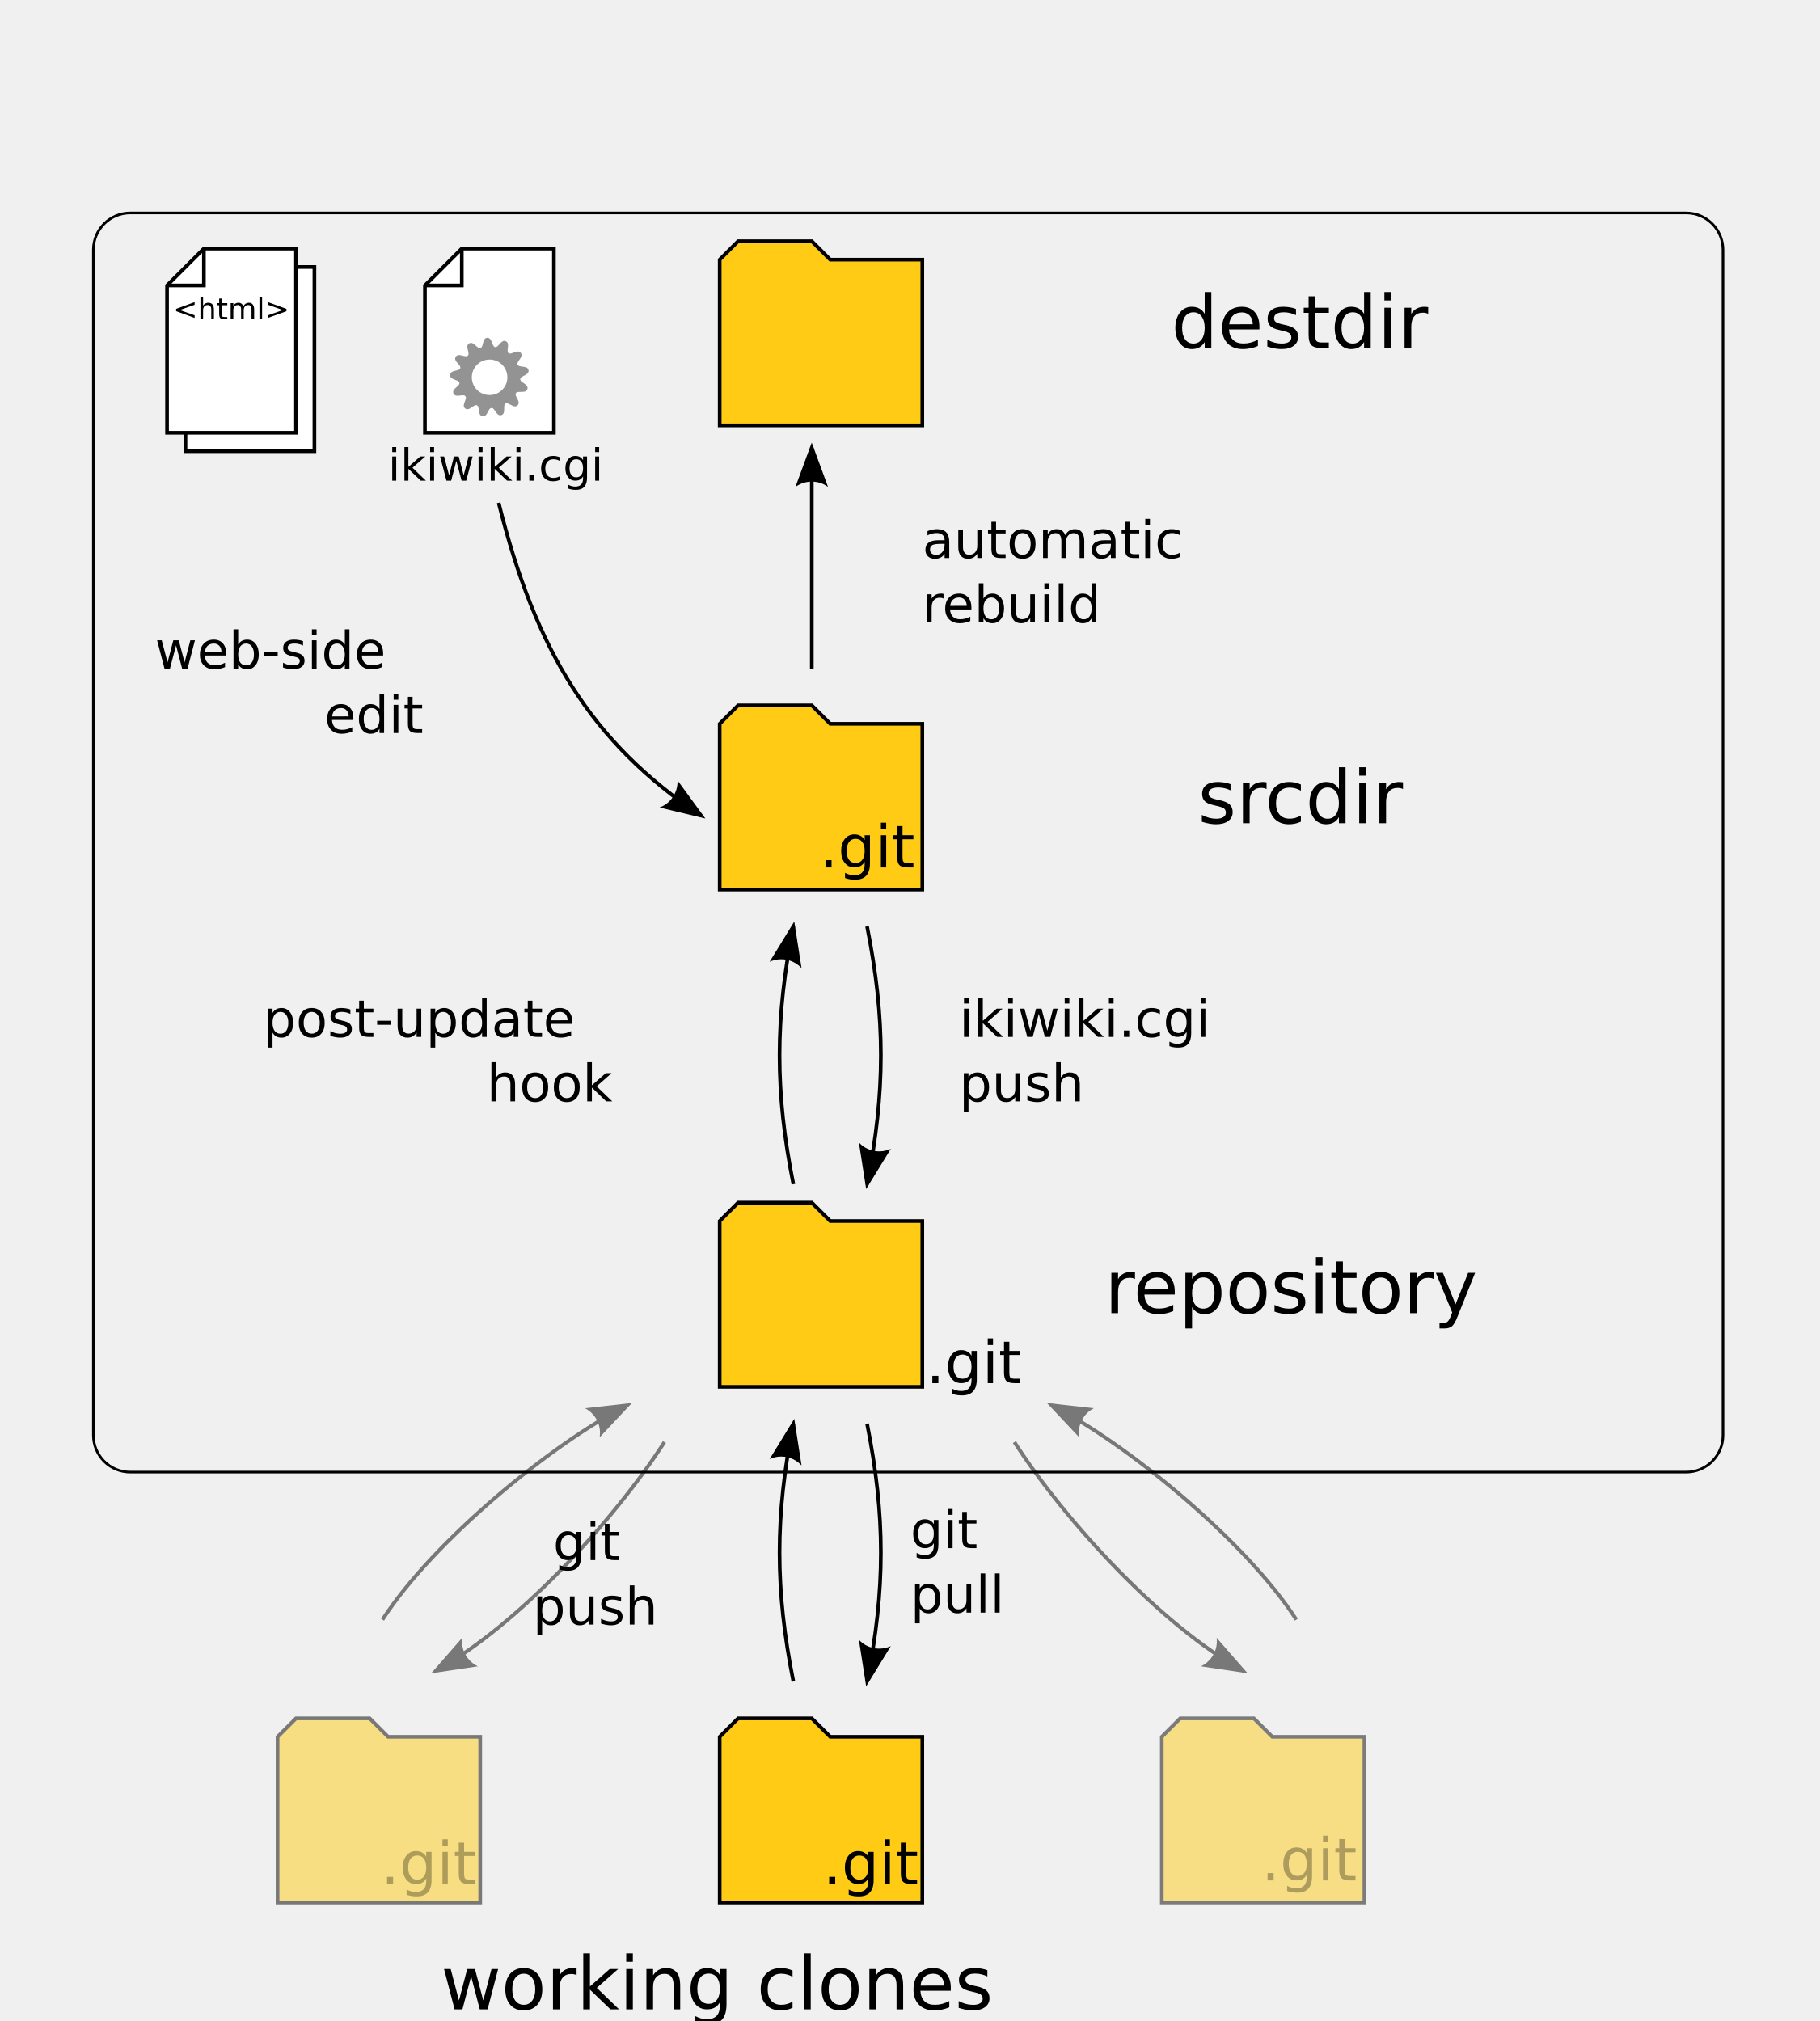
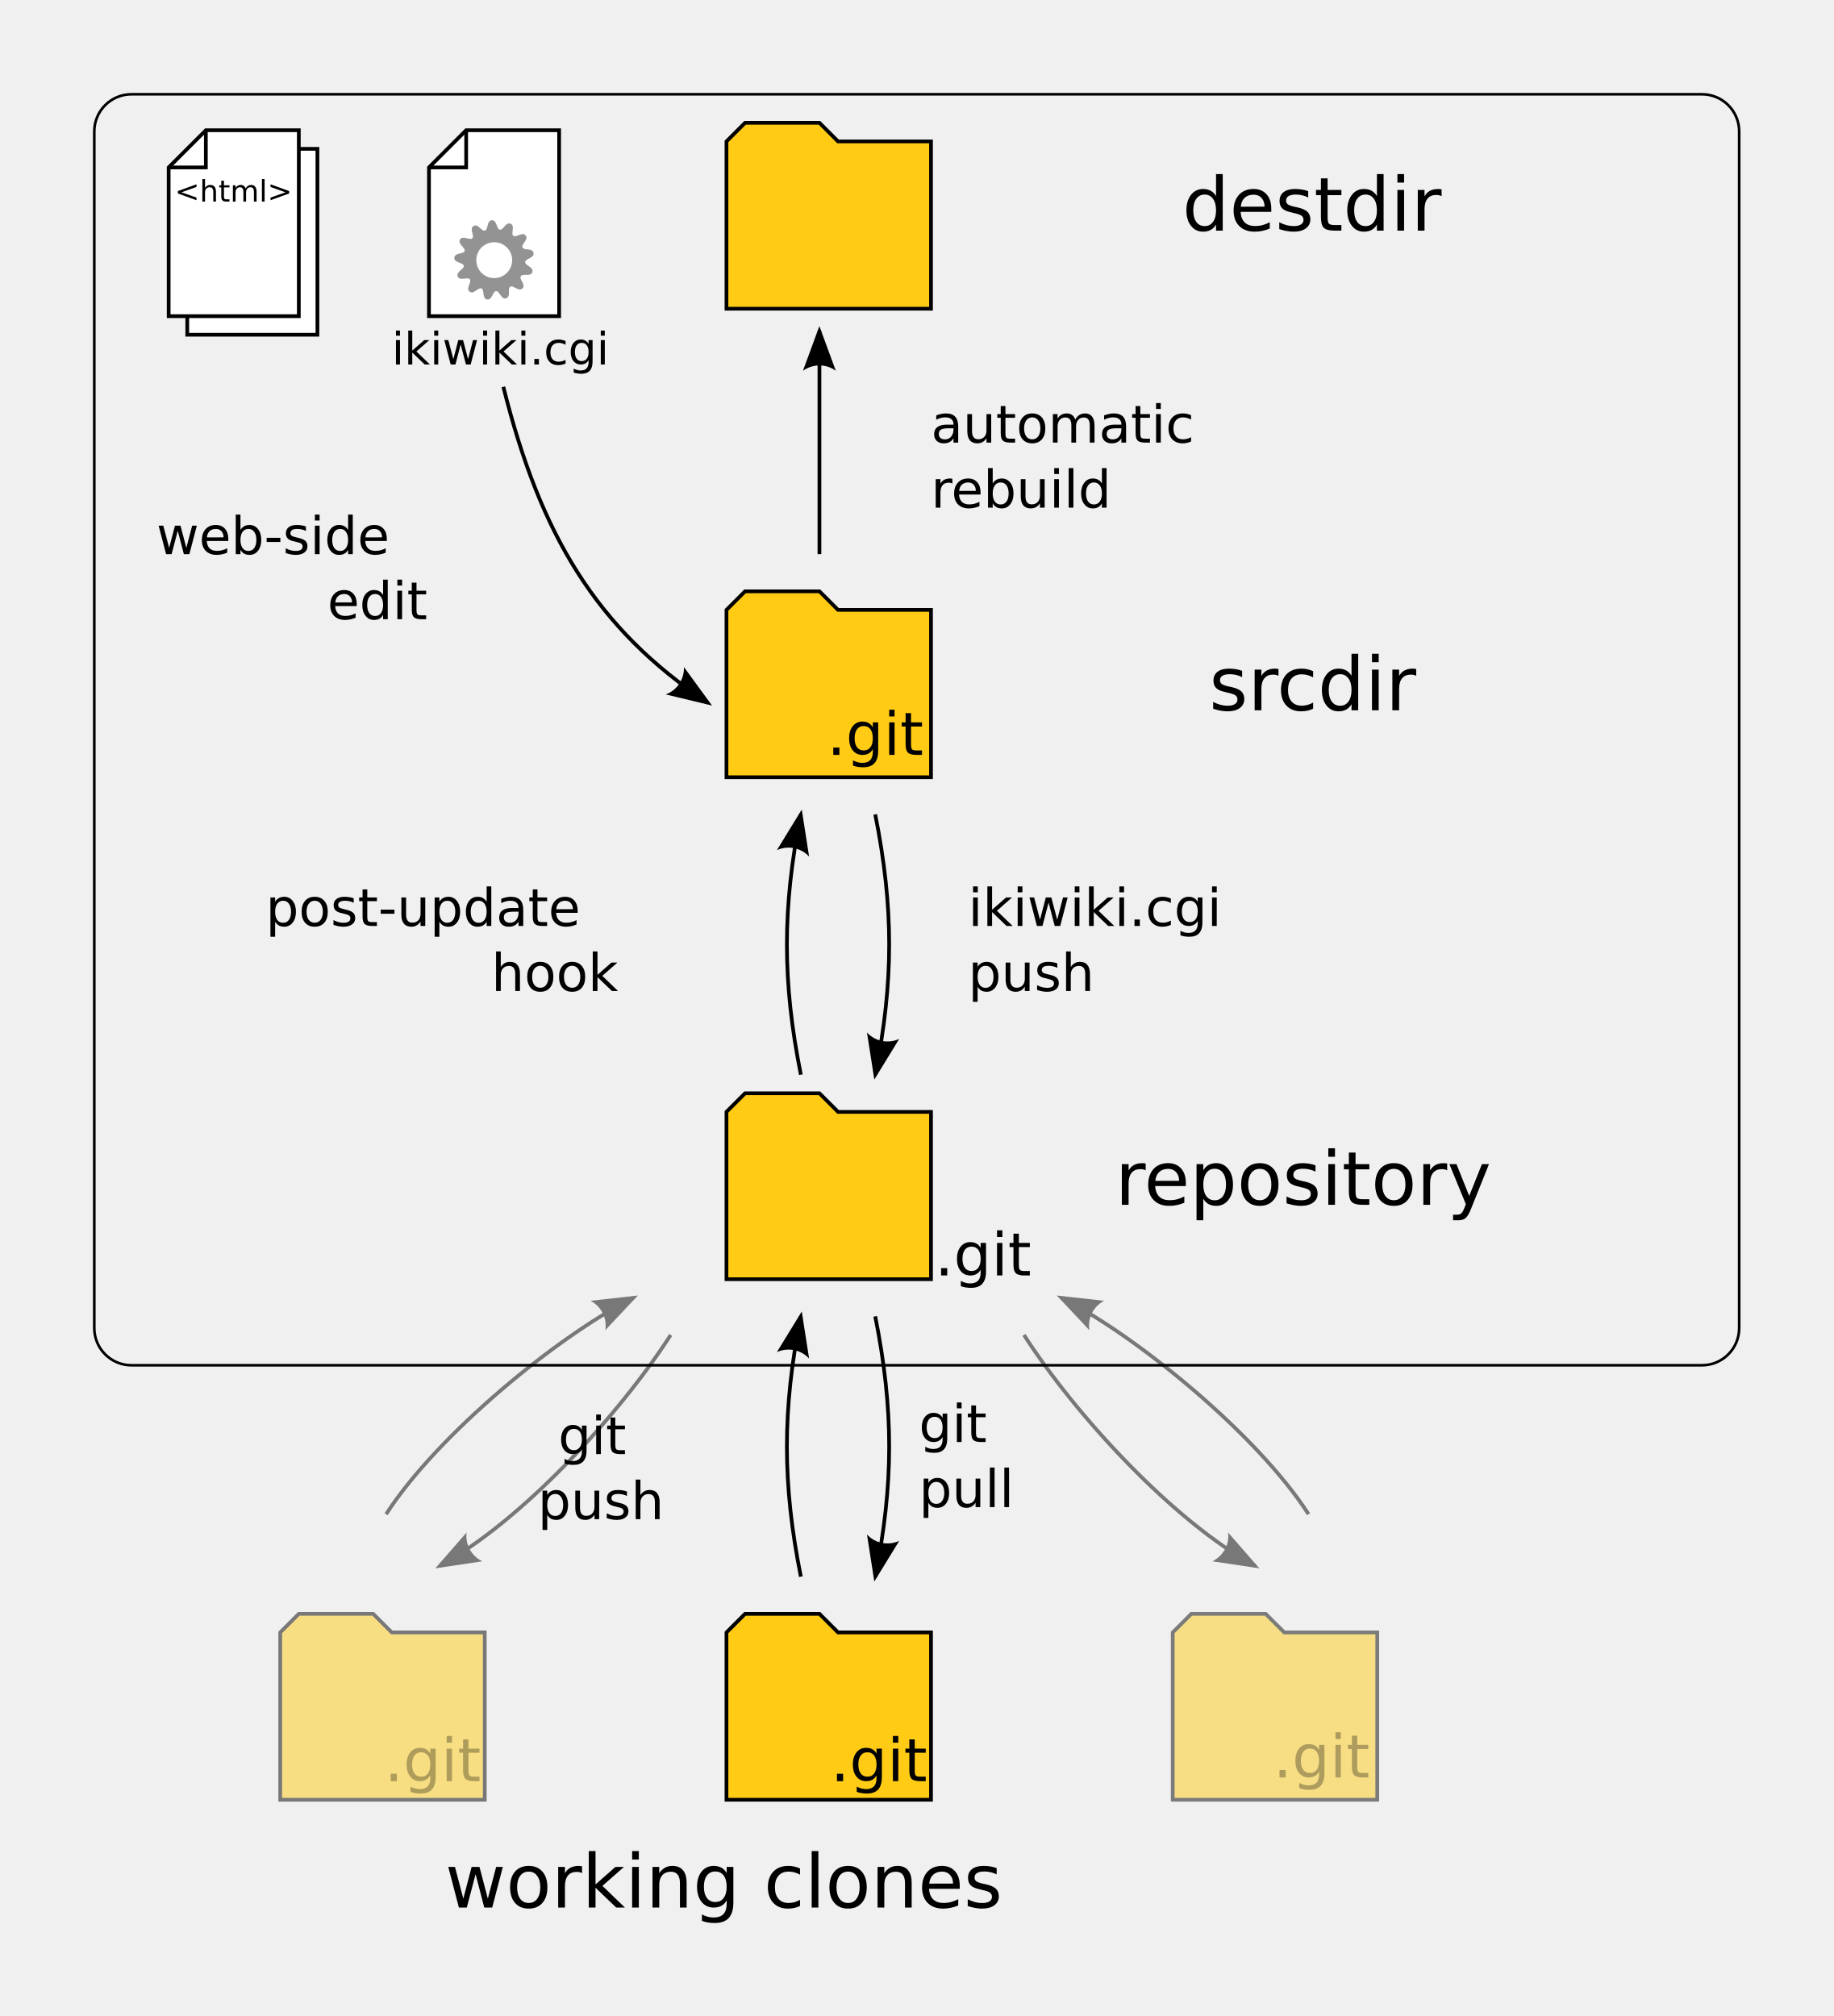
- <svg xmlns="http://www.w3.org/2000/svg" width="493.906" height="548.647" id="svg2" version="1.1">
+ <svg xmlns="http://www.w3.org/2000/svg" width="493.03" height="542.189" id="svg2" version="1.1">
  <defs id="defs4">
    <marker orient="auto" refY="0" refX="0" id="Arrow2Lend" style="overflow:visible">
      <path id="path3914" style="font-size:12px;fill-rule:evenodd;stroke-width:0.625;stroke-linejoin:round" d="M 8.719,4.034 -2.207,0.016 8.719,-4.002 c -1.745,2.372 -1.735,5.617 -6e-7,8.035 z" transform="matrix(-1.1,0,0,-1.1,-1.1,0)" />
    </marker>
    <marker orient="auto" refY="0" refX="0" id="Arrow1Lend" style="overflow:visible">
      <path id="path3896" d="M 0,0 5,-5 -12.5,0 5,5 0,0 z" style="fill-rule:evenodd;stroke:#000000;stroke-width:1pt;marker-start:none" transform="matrix(-0.8,0,0,-0.8,-10,0)" />
    </marker>
    <marker orient="auto" refY="0" refX="0" id="Arrow1Lstart" style="overflow:visible">
      <path id="path3893" d="M 0,0 5,-5 -12.5,0 5,5 0,0 z" style="fill-rule:evenodd;stroke:#000000;stroke-width:1pt;marker-start:none" transform="matrix(0.8,0,0,0.8,10,0)" />
    </marker>
    <linearGradient id="linearGradient3767">
      <stop style="stop-color:#efbc00;stop-opacity:1;" offset="0" id="stop3769" />
      <stop id="stop3775" offset="0.932" style="stop-color:#ffcb10;stop-opacity:1;" />
      <stop style="stop-color:#ffffff;stop-opacity:1;" offset="1" id="stop3771" />
    </linearGradient>
    <marker orient="auto" refY="0" refX="0" id="Arrow2Lend-4" style="overflow:visible">
      <path id="path3914-9" style="font-size:12px;fill-rule:evenodd;stroke-width:0.625;stroke-linejoin:round" d="M 8.719,4.034 -2.207,0.016 8.719,-4.002 c -1.745,2.372 -1.735,5.617 -6e-7,8.035 z" transform="matrix(-1.1,0,0,-1.1,-1.1,0)" />
    </marker>
    <marker orient="auto" refY="0" refX="0" id="marker5456" style="overflow:visible">
      <path id="path5458" style="font-size:12px;fill-rule:evenodd;stroke-width:0.625;stroke-linejoin:round" d="M 8.719,4.034 -2.207,0.016 8.719,-4.002 c -1.745,2.372 -1.735,5.617 -6e-7,8.035 z" transform="matrix(-1.1,0,0,-1.1,-1.1,0)" />
    </marker>
    <marker orient="auto" refY="0" refX="0" id="Arrow2Lend-3" style="overflow:visible">
      <path id="path3914-6" style="font-size:12px;fill-rule:evenodd;stroke-width:0.625;stroke-linejoin:round" d="M 8.719,4.034 -2.207,0.016 8.719,-4.002 c -1.745,2.372 -1.735,5.617 -6e-7,8.035 z" transform="matrix(-1.1,0,0,-1.1,-1.1,0)" />
    </marker>
    <marker orient="auto" refY="0" refX="0" id="marker5456-4" style="overflow:visible">
      <path id="path5458-7" style="font-size:12px;fill-rule:evenodd;stroke-width:0.625;stroke-linejoin:round" d="M 8.719,4.034 -2.207,0.016 8.719,-4.002 c -1.745,2.372 -1.735,5.617 -6e-7,8.035 z" transform="matrix(-1.1,0,0,-1.1,-1.1,0)" />
    </marker>
    <marker orient="auto" refY="0" refX="0" id="Arrow2Lend-5" style="overflow:visible">
      <path id="path3914-92" style="font-size:12px;fill-rule:evenodd;stroke-width:0.625;stroke-linejoin:round" d="M 8.719,4.034 -2.207,0.016 8.719,-4.002 c -1.745,2.372 -1.735,5.617 -6e-7,8.035 z" transform="matrix(-1.1,0,0,-1.1,-1.1,0)" />
    </marker>
    <marker orient="auto" refY="0" refX="0" id="marker5456-3" style="overflow:visible">
      <path id="path5458-78" style="font-size:12px;fill-rule:evenodd;stroke-width:0.625;stroke-linejoin:round" d="M 8.719,4.034 -2.207,0.016 8.719,-4.002 c -1.745,2.372 -1.735,5.617 -6e-7,8.035 z" transform="matrix(-1.1,0,0,-1.1,-1.1,0)" />
    </marker>
    <marker orient="auto" refY="0" refX="0" id="Arrow2Lend-36" style="overflow:visible">
      <path id="path3914-5" style="font-size:12px;fill-rule:evenodd;stroke-width:0.625;stroke-linejoin:round" d="M 8.719,4.034 -2.207,0.016 8.719,-4.002 c -1.745,2.372 -1.735,5.617 -6e-7,8.035 z" transform="matrix(-1.1,0,0,-1.1,-1.1,0)" />
    </marker>
    <marker orient="auto" refY="0" refX="0" id="marker5532" style="overflow:visible">
      <path id="path5534" style="font-size:12px;fill-rule:evenodd;stroke-width:0.625;stroke-linejoin:round" d="M 8.719,4.034 -2.207,0.016 8.719,-4.002 c -1.745,2.372 -1.735,5.617 -6e-7,8.035 z" transform="matrix(-1.1,0,0,-1.1,-1.1,0)" />
    </marker>
  </defs>
-   <g id="layer1" transform="translate(-159.6562,-106.875)">
+   <g id="layer1" transform="translate(-159.6456,-139.3331)">
    <rect style="fill:none;stroke:#000000;stroke-width:0.709;stroke-linecap:round;stroke-linejoin:round;stroke-miterlimit:4;stroke-opacity:1;stroke-dasharray:none;stroke-dashoffset:0" id="rect3866" width="442.321" height="341.824" x="185" y="164.687" ry="10" rx="10" />
    <path style="fill:#ffcb14;fill-opacity:1;stroke:#000000;stroke-width:1px;stroke-linecap:butt;stroke-linejoin:miter;stroke-opacity:1" d="m 355,222.362 55,0 0,-45 -25,0 -5,-5 -20,0 -5,5 z" id="path2989" />
    <text xml:space="preserve" style="font-size:40px;font-style:normal;font-weight:normal;line-height:125%;letter-spacing:0px;word-spacing:0px;fill:#000000;fill-opacity:1;stroke:none;font-family:Bitstream Vera Sans" x="368.571" y="251.219" id="text2995">
      <tspan id="tspan2997" x="368.571" y="251.219" />
    </text>
    <path style="fill:#ffcb14;fill-opacity:1;stroke:#000000;stroke-width:1px;stroke-linecap:butt;stroke-linejoin:miter;stroke-opacity:1" d="m 355,348.362 55,0 0,-45 -25,0 -5,-5 -20,0 -5,5 z" id="path2989-4" />
    <path style="fill:#ffcb14;fill-opacity:1;stroke:#000000;stroke-width:1px;stroke-linecap:butt;stroke-linejoin:miter;stroke-opacity:1" d="m 355,483.362 55,0 0,-45 -25,0 -5,-5 -20,0 -5,5 z" id="path2989-1" />
    <path style="fill:#ffcb14;fill-opacity:1;stroke:#000000;stroke-width:1px;stroke-linecap:butt;stroke-linejoin:miter;stroke-opacity:1" d="m 355,623.362 55,0 0,-45 -25,0 -5,-5 -20,0 -5,5 z" id="path2989-5" />
    <path style="opacity:0.488;fill:#ffcb14;fill-opacity:1;stroke:#000000;stroke-width:1px;stroke-linecap:butt;stroke-linejoin:miter;stroke-opacity:1" d="m 475,623.362 55,0 0,-45 -25,0 -5,-5 -20,0 -5,5 z" id="path2989-2" />
    <path style="opacity:0.5;fill:#ffcb14;fill-opacity:1;stroke:#000000;stroke-width:1px;stroke-linecap:butt;stroke-linejoin:miter;stroke-opacity:1" d="m 235,623.362 55,0 0,-45 -25,0 -5,-5 -20,0 -5,5 z" id="path2989-8" />
    <text xml:space="preserve" style="font-size:40px;font-style:normal;font-weight:normal;text-align:center;line-height:125%;letter-spacing:0px;word-spacing:0px;text-anchor:middle;fill:#000000;fill-opacity:1;stroke:none;font-family:Bitstream Vera Sans" x="386.067" y="652.362" id="text3868">
      <tspan id="tspan3870" x="386.067" y="652.362" style="font-size:20px;text-align:center;text-anchor:middle">working clones</tspan>
    </text>
    <text xml:space="preserve" style="font-size:18px;font-style:normal;font-weight:normal;text-align:center;line-height:125%;letter-spacing:0px;word-spacing:0px;text-anchor:middle;fill:#000000;fill-opacity:1;stroke:none;font-family:Bitstream Vera Sans" x="524.38" y="463.362" id="text3874">
      <tspan id="tspan3876" x="524.38" y="463.362" style="font-size:20px;text-align:center;text-anchor:middle">repository</tspan>
    </text>
    <text xml:space="preserve" style="font-size:16px;font-style:normal;font-weight:normal;text-align:center;line-height:125%;letter-spacing:0px;word-spacing:0px;text-anchor:middle;fill:#000000;fill-opacity:1;stroke:none;font-family:Bitstream Vera Sans" x="525.352" y="330.362" id="text3878">
      <tspan id="tspan3880" x="525.352" y="330.362" style="font-size:20px;text-align:center;text-anchor:middle">srcdir</tspan>
    </text>
    <text xml:space="preserve" style="font-size:16px;font-style:normal;font-weight:normal;text-align:center;line-height:125%;letter-spacing:0px;word-spacing:0px;text-anchor:middle;fill:#000000;fill-opacity:1;stroke:none;font-family:Bitstream Vera Sans" x="525.154" y="201.362" id="text3882">
      <tspan id="tspan3884" x="525.154" y="201.362" style="font-size:20px;text-align:center;text-anchor:middle">destdir</tspan>
    </text>
    <g id="g5440" transform="translate(5,51)">
      <path id="path3886" d="m 370,512.362 c -5,-25 -5,-45 0,-70" style="fill:none;stroke:#000000;stroke-width:1px;stroke-linecap:butt;stroke-linejoin:miter;stroke-opacity:1;marker-start:none;marker-mid:none;marker-end:url(#Arrow2Lend)" />
      <path id="path3888" d="m 390,442.362 c 5,25 5,45 0,70" style="fill:none;stroke:#000000;stroke-width:1px;stroke-linecap:butt;stroke-linejoin:miter;stroke-opacity:1;marker-end:url(#Arrow2Lend)" />
    </g>
    <g transform="translate(5,-84)" id="g5440-4">
      <path id="path3886-8" d="m 370,512.362 c -5,-25 -5,-45 0,-70" style="fill:none;stroke:#000000;stroke-width:1px;stroke-linecap:butt;stroke-linejoin:miter;stroke-opacity:1;marker-start:none;marker-mid:none;marker-end:url(#Arrow2Lend)" />
      <path id="path3888-9" d="m 390,442.362 c 5,25 5,45 0,70" style="fill:none;stroke:#000000;stroke-width:1px;stroke-linecap:butt;stroke-linejoin:miter;stroke-opacity:1;marker-end:url(#Arrow2Lend)" />
    </g>
    <g transform="matrix(0.7187274,0.6952919,-0.6952919,0.7187274,353.7896,-78.94206)" id="g5440-47">
      <path id="path3886-3" d="m 370,512.362 c -5,-25 -0.078,-66.991 7.344,-88.084" style="opacity:0.5;fill:none;stroke:#000000;stroke-width:1px;stroke-linecap:butt;stroke-linejoin:miter;stroke-opacity:1;marker-start:none;marker-mid:none;marker-end:url(#Arrow2Lend)" />
      <path id="path3888-6" d="m 391.484,424.512 c 5,25 6.016,63.748 -1.484,87.85" style="opacity:0.5;fill:none;stroke:#000000;stroke-width:1px;stroke-linecap:butt;stroke-linejoin:miter;stroke-opacity:1;marker-end:url(#Arrow2Lend)" />
    </g>
    <g transform="matrix(-0.7187274,0.6952919,0.6952919,0.7187274,421.2104,-78.94206)" id="g5440-47-9" style="opacity:0.5">
      <path id="path3886-3-3" d="m 370,512.362 c -5,-25 -0.078,-66.991 7.344,-88.084" style="fill:none;stroke:#000000;stroke-width:1px;stroke-linecap:butt;stroke-linejoin:miter;stroke-opacity:1;marker-start:none;marker-mid:none;marker-end:url(#Arrow2Lend)" />
      <path id="path3888-6-3" d="m 391.484,424.512 c 5,25 6.016,63.748 -1.484,87.85" style="fill:none;stroke:#000000;stroke-width:1px;stroke-linecap:butt;stroke-linejoin:miter;stroke-opacity:1;marker-end:url(#Arrow2Lend)" />
    </g>
    <path style="fill:none;stroke:#000000;stroke-width:1px;stroke-linecap:butt;stroke-linejoin:miter;stroke-opacity:1;marker-end:url(#marker5532)" d="m 380,288.362 0,-60" id="path5558" />
    <g id="g5810" transform="translate(0,17)">
      <g transform="translate(-230,-4.999997)" id="g3784-7">
        <g id="g3779-37">
          <path id="path2993-5" d="m 440,177.362 10,0 0,-10" style="fill:none;stroke:#000000;stroke-width:1px;stroke-linecap:butt;stroke-linejoin:miter;stroke-opacity:1" />
          <path id="path2991-3" d="m 440,177.362 0,40 35,0 0,-50 -25,0 z" style="fill:#ffffff;fill-opacity:1;stroke:#000000;stroke-width:1px;stroke-linecap:butt;stroke-linejoin:miter;stroke-opacity:1" />
          <path id="path3777-8" d="m 440,177.362 10,0 0,-10" style="fill:none;stroke:#000000;stroke-width:1px;stroke-linecap:butt;stroke-linejoin:miter;stroke-opacity:1" />
        </g>
      </g>
      <g transform="translate(-235,-9.999997)" id="g3784">
        <g id="g3779">
          <path id="path2993" d="m 440,177.362 10,0 0,-10" style="fill:none;stroke:#000000;stroke-width:1px;stroke-linecap:butt;stroke-linejoin:miter;stroke-opacity:1" />
          <path id="path2991" d="m 440,177.362 0,40 35,0 0,-50 -25,0 z" style="fill:#ffffff;fill-opacity:1;stroke:#000000;stroke-width:1px;stroke-linecap:butt;stroke-linejoin:miter;stroke-opacity:1" />
          <path id="path3777" d="m 440,177.362 10,0 0,-10" style="fill:none;stroke:#000000;stroke-width:1px;stroke-linecap:butt;stroke-linejoin:miter;stroke-opacity:1" />
        </g>
      </g>
      <text id="text5762" y="176.55" x="206.624" style="font-size:16px;font-style:normal;font-weight:normal;line-height:125%;letter-spacing:0px;word-spacing:0px;fill:#000000;fill-opacity:1;stroke:none;font-family:Bitstream Vera Sans" xml:space="preserve">
        <tspan style="font-size:8px" y="176.55" x="206.624" id="tspan5764">&lt;html&gt;</tspan>
      </text>
    </g>
    <g id="g5824" transform="translate(0,17)">
      <g transform="translate(-165,-9.999997)" id="g3784-0">
        <g id="g3779-3">
          <path id="path2993-2" d="m 440,177.362 10,0 0,-10" style="fill:none;stroke:#000000;stroke-width:1px;stroke-linecap:butt;stroke-linejoin:miter;stroke-opacity:1" />
          <path id="path2991-8" d="m 440,177.362 0,40 35,0 0,-50 -25,0 z" style="fill:#ffffff;fill-opacity:1;stroke:#000000;stroke-width:1px;stroke-linecap:butt;stroke-linejoin:miter;stroke-opacity:1" />
          <path id="path3777-7" d="m 440,177.362 10,0 0,-10" style="fill:none;stroke:#000000;stroke-width:1px;stroke-linecap:butt;stroke-linejoin:miter;stroke-opacity:1" />
        </g>
      </g>
      <g transform="matrix(0.7416158,0,0,0.7416158,75.25088,53.35494)" id="g5772">
        <path style="fill:#939393;fill-opacity:1;stroke:#939393;stroke-width:0.709;stroke-linecap:round;stroke-linejoin:round;stroke-miterlimit:4;stroke-opacity:1;stroke-dasharray:none;stroke-dashoffset:0" id="path5768" d="m 287.3,179.662 c 1.125,-1.125 -0.978,-3.58 0.384,-4.403 1.361,-0.823 2.558,2.179 4.077,1.706 1.519,-0.473 0.798,-3.624 2.386,-3.72 1.588,-0.096 1.252,3.118 2.817,3.405 1.565,0.287 2.39,-2.838 3.841,-2.185 1.451,0.653 -0.341,3.343 0.912,4.324 1.252,0.981 3.436,-1.402 4.417,-0.15 0.981,1.252 -1.855,2.802 -1.202,4.253 0.653,1.451 3.694,0.355 3.98,1.92 0.287,1.565 -2.945,1.619 -3.041,3.207 -0.096,1.588 3.106,2.031 2.632,3.55 -0.473,1.519 -3.36,0.065 -4.183,1.426 -0.823,1.361 1.806,3.242 0.681,4.366 -1.125,1.125 -3.005,-1.504 -4.366,-0.681 -1.361,0.823 0.093,3.709 -1.426,4.183 -1.519,0.473 -1.962,-2.728 -3.55,-2.632 -1.588,0.096 -1.642,3.328 -3.207,3.041 -1.565,-0.287 -0.469,-3.327 -1.92,-3.98 -1.451,-0.653 -3,2.184 -4.253,1.202 -1.252,-0.981 1.131,-3.164 0.15,-4.417 -0.981,-1.252 -3.671,0.539 -4.324,-0.912 -0.653,-1.451 2.472,-2.276 2.185,-3.841 -0.287,-1.565 -3.501,-1.229 -3.405,-2.817 0.096,-1.588 3.247,-0.867 3.72,-2.386 0.473,-1.519 -2.529,-2.715 -1.706,-4.077 0.823,-1.361 3.278,0.741 4.403,-0.384 z" transform="translate(-2,0)" />
        <path style="fill:#ffffff;fill-opacity:1;stroke:#939393;stroke-width:0.709;stroke-linecap:round;stroke-linejoin:round;stroke-miterlimit:4;stroke-opacity:1;stroke-dasharray:none;stroke-dashoffset:0" id="path5770" d="m 300,187.362 c 0,2.761 -2.239,5 -5,5 -2.761,0 -5,-2.239 -5,-5 0,-2.761 2.239,-5 5,-5 2.761,0 5,2.239 5,5 z" transform="matrix(1.4,0,0,1.4,-120,-74.94487)" />
      </g>
    </g>
    <text xml:space="preserve" style="font-size:16px;font-style:normal;font-weight:normal;line-height:125%;letter-spacing:0px;word-spacing:0px;fill:#000000;fill-opacity:1;stroke:none;font-family:Bitstream Vera Sans" x="265" y="237.362" id="text5806">
      <tspan id="tspan5808" x="265" y="237.362" style="font-size:12px">ikiwiki.cgi</tspan>
    </text>
    <path style="fill:none;stroke:#000000;stroke-width:1px;stroke-linecap:butt;stroke-linejoin:miter;stroke-opacity:1;marker-end:url(#marker5532)" d="m 295,243.362 c 10,40 25,65 55,85" id="path5834" />
    <text xml:space="preserve" style="font-size:16px;font-style:normal;font-weight:normal;text-align:end;line-height:125%;letter-spacing:0px;word-spacing:0px;text-anchor:end;fill:#000000;fill-opacity:1;stroke:none;font-family:Bitstream Vera Sans" x="351.32" y="388.362" id="text6240">
      <tspan id="tspan6242" x="351.32" y="388.362" style="font-size:14px;text-align:end;writing-mode:lr-tb;text-anchor:end">post-update</tspan>
      <tspan x="351.32" y="405.862" style="font-size:14px;text-align:end;writing-mode:lr-tb;text-anchor:end" id="tspan6244">hook</tspan>
    </text>
    <text xml:space="preserve" style="font-size:16px;font-style:normal;font-weight:normal;line-height:125%;letter-spacing:0px;word-spacing:0px;fill:#000000;fill-opacity:1;stroke:none;font-family:Bitstream Vera Sans" x="420" y="388.362" id="text6246">
      <tspan id="tspan6248" x="420" y="388.362" style="font-size:14px">ikiwiki.cgi</tspan>
      <tspan x="420" y="405.862" id="tspan6250" style="font-size:14px">push</tspan>
    </text>
    <text xml:space="preserve" style="font-size:16px;font-style:normal;font-weight:normal;line-height:125%;letter-spacing:0px;word-spacing:0px;fill:#000000;fill-opacity:1;stroke:none;font-family:Bitstream Vera Sans" x="382" y="342.362" id="text6252">
      <tspan id="tspan6254" x="382" y="342.362">.git</tspan>
    </text>
    <text xml:space="preserve" style="font-size:16px;font-style:normal;font-weight:normal;line-height:125%;letter-spacing:0px;word-spacing:0px;fill:#000000;fill-opacity:1;stroke:none;font-family:Bitstream Vera Sans" x="383" y="618.362" id="text6252-3">
      <tspan id="tspan6254-1" x="383" y="618.362">.git</tspan>
    </text>
    <text xml:space="preserve" style="font-size:16px;font-style:normal;font-weight:normal;line-height:125%;letter-spacing:0px;word-spacing:0px;opacity:0.3;fill:#000000;fill-opacity:1;stroke:none;font-family:Bitstream Vera Sans" x="502" y="617.362" id="text6252-3-1">
      <tspan id="tspan6254-1-0" x="502" y="617.362">.git</tspan>
    </text>
    <text xml:space="preserve" style="font-size:16px;font-style:normal;font-weight:normal;line-height:125%;letter-spacing:0px;word-spacing:0px;opacity:0.3;fill:#000000;fill-opacity:1;stroke:none;font-family:Bitstream Vera Sans" x="263" y="618.362" id="text6252-3-6">
      <tspan id="tspan6254-1-1" x="263" y="618.362">.git</tspan>
    </text>
    <text xml:space="preserve" style="font-size:16px;font-style:normal;font-weight:normal;line-height:125%;letter-spacing:0px;word-spacing:0px;fill:#000000;fill-opacity:1;stroke:none;font-family:Bitstream Vera Sans" x="411" y="482.362" id="text6252-3-0">
      <tspan id="tspan6254-1-2" x="411" y="482.362">.git</tspan>
    </text>
    <text xml:space="preserve" style="font-size:16px;font-style:normal;font-weight:normal;text-align:end;line-height:125%;letter-spacing:0px;word-spacing:0px;text-anchor:end;fill:#000000;fill-opacity:1;stroke:none;font-family:Bitstream Vera Sans" x="300" y="288.362" id="text6372">
      <tspan id="tspan6374" x="300" y="288.362" style="font-size:14px">web-side</tspan>
      <tspan x="300" y="305.862" id="tspan6376" style="font-size:14px">edit</tspan>
    </text>
    <text xml:space="preserve" style="font-size:16px;font-style:normal;font-weight:normal;line-height:125%;letter-spacing:0px;word-spacing:0px;fill:#000000;fill-opacity:1;stroke:none;font-family:Bitstream Vera Sans" x="410" y="258.362" id="text6378">
      <tspan id="tspan6380" x="410" y="258.362" style="font-size:14px">automatic</tspan>
      <tspan x="410" y="275.862" id="tspan6382" style="font-size:14px">rebuild</tspan>
    </text>
    <text xml:space="preserve" style="font-size:16px;font-style:normal;font-weight:normal;line-height:125%;letter-spacing:0px;word-spacing:0px;fill:#000000;fill-opacity:1;stroke:none;font-family:Bitstream Vera Sans" x="406.756" y="527.153" id="text6384">
      <tspan id="tspan6386" x="406.756" y="527.153" style="font-size:14px">git</tspan>
      <tspan x="406.756" y="544.653" id="tspan6388" style="font-size:14px">pull</tspan>
    </text>
    <text xml:space="preserve" style="font-size:16px;font-style:normal;font-weight:normal;text-align:end;line-height:125%;letter-spacing:0px;word-spacing:0px;text-anchor:end;fill:#000000;fill-opacity:1;stroke:none;font-family:Bitstream Vera Sans" x="363.63" y="530.397" id="text6390">
      <tspan id="tspan6392" x="363.63" y="530.397" style="font-size:14px;text-align:end;text-anchor:end">git</tspan>
      <tspan x="363.63" y="547.897" id="tspan6394" style="font-size:14px;text-align:end;text-anchor:end">push</tspan>
    </text>
  </g>
</svg>
